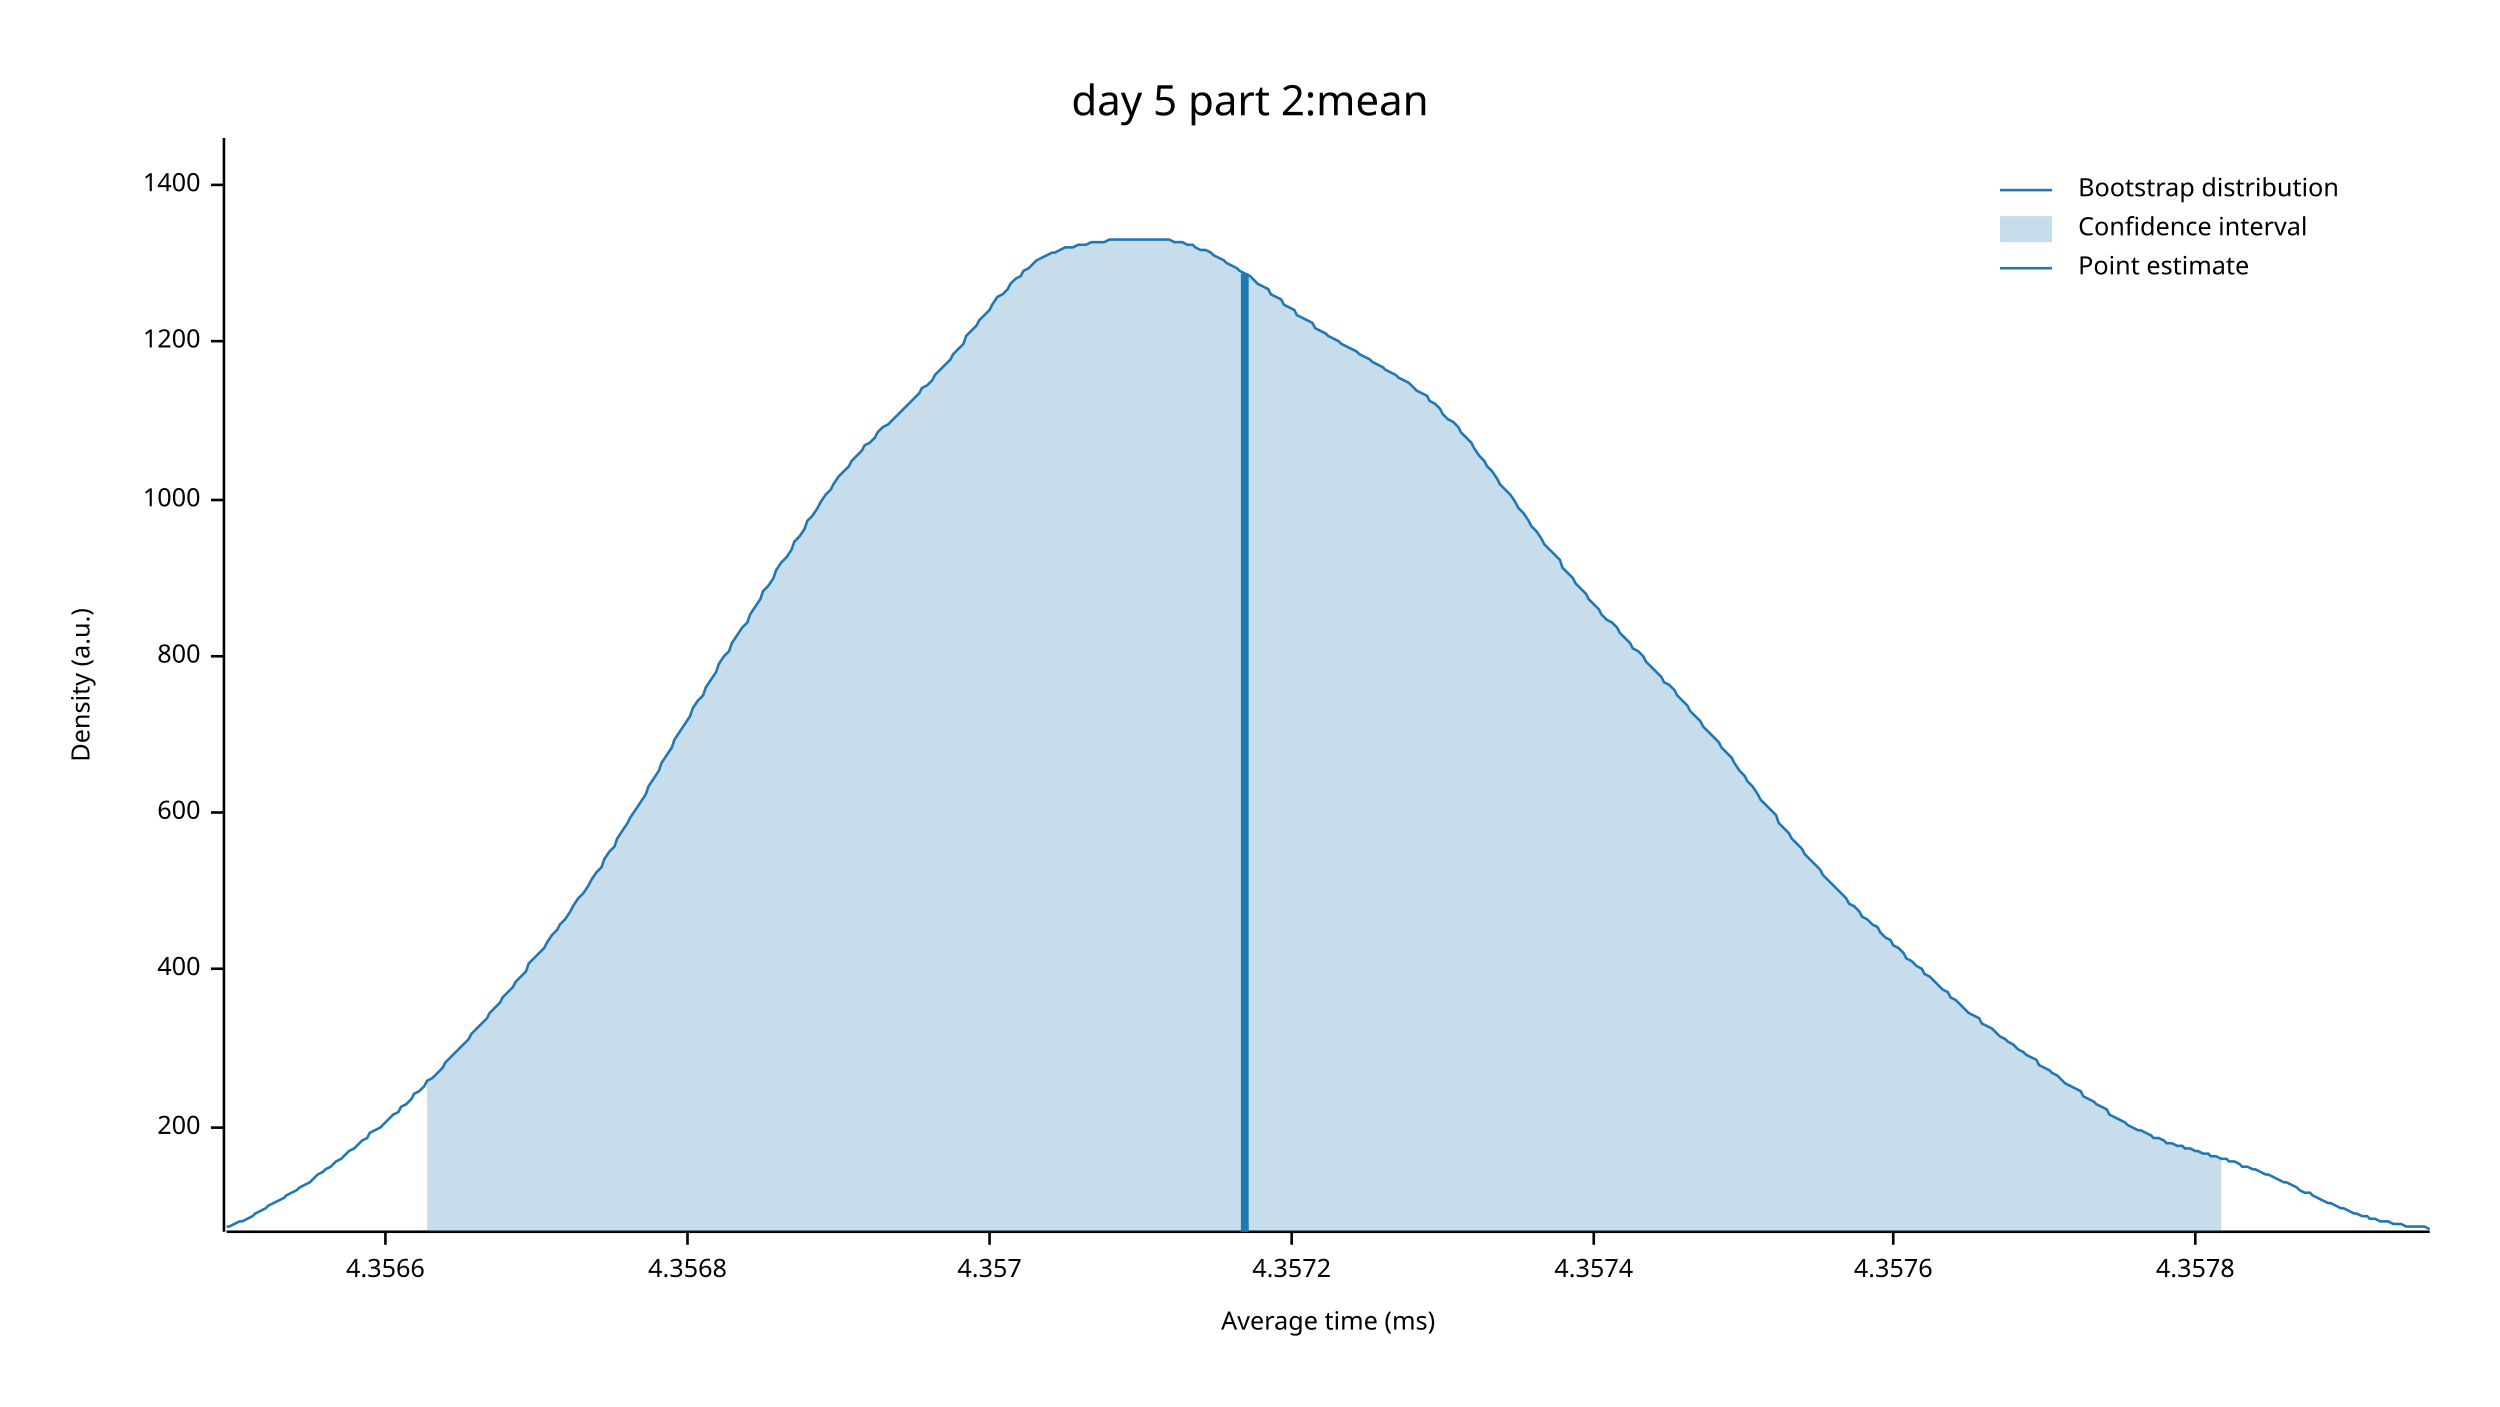
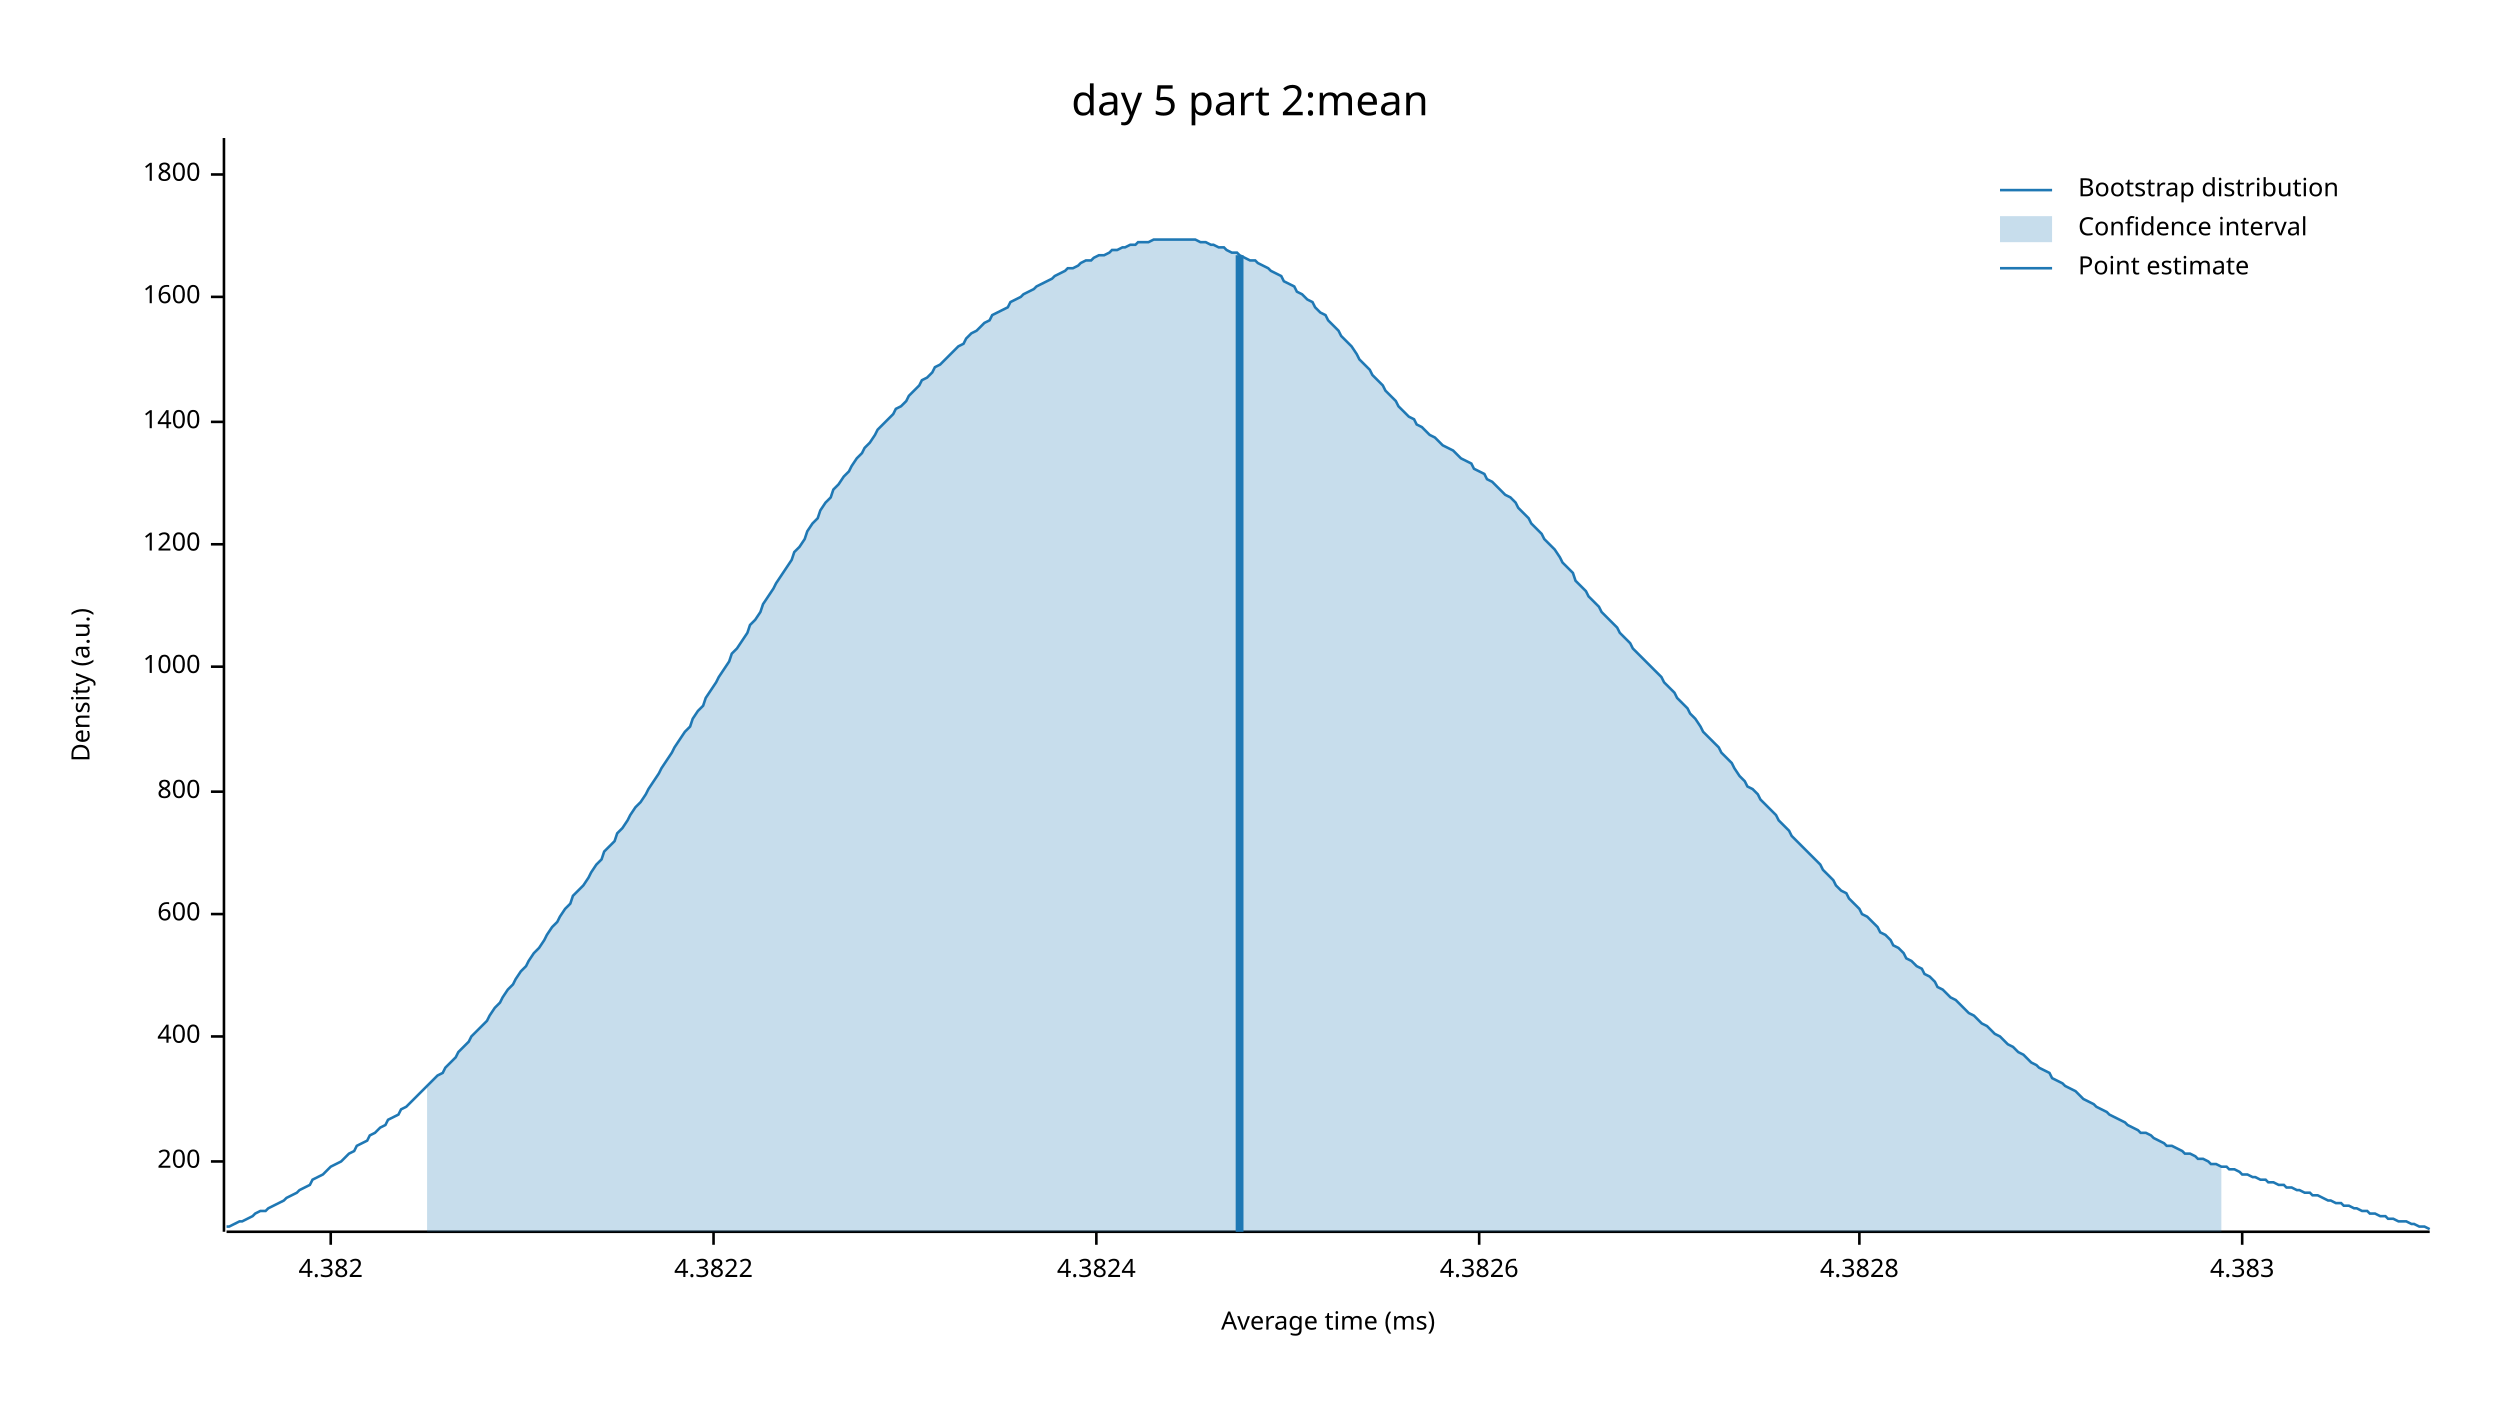
<svg xmlns="http://www.w3.org/2000/svg" width="960" height="540" viewBox="0 0 960 540">
  <text x="480" y="32" dy="0.76em" text-anchor="middle" font-family="sans-serif" font-size="16.129" opacity="1" fill="#000000">
day 5 part 2:mean
</text>
  <text x="27" y="263" dy="0.76em" text-anchor="middle" font-family="sans-serif" font-size="9.677" opacity="1" fill="#000000" transform="rotate(270, 27, 263)">
Density (a.u.)
</text>
  <text x="510" y="513" dy="-0.5ex" text-anchor="middle" font-family="sans-serif" font-size="9.677" opacity="1" fill="#000000">
Average time (ms)
</text>
  <polyline fill="none" opacity="1" stroke="#000000" stroke-width="1" points="86,53 86,473 " />
-   <text x="77" y="433" dy="0.5ex" text-anchor="end" font-family="sans-serif" font-size="9.677" opacity="1" fill="#000000">
+   <text x="77" y="446" dy="0.5ex" text-anchor="end" font-family="sans-serif" font-size="9.677" opacity="1" fill="#000000">
200
</text>
-   <polyline fill="none" opacity="1" stroke="#000000" stroke-width="1" points="81,433 86,433 " />
-   <text x="77" y="372" dy="0.5ex" text-anchor="end" font-family="sans-serif" font-size="9.677" opacity="1" fill="#000000">
+   <polyline fill="none" opacity="1" stroke="#000000" stroke-width="1" points="81,446 86,446 " />
+   <text x="77" y="398" dy="0.5ex" text-anchor="end" font-family="sans-serif" font-size="9.677" opacity="1" fill="#000000">
400
</text>
-   <polyline fill="none" opacity="1" stroke="#000000" stroke-width="1" points="81,372 86,372 " />
-   <text x="77" y="312" dy="0.5ex" text-anchor="end" font-family="sans-serif" font-size="9.677" opacity="1" fill="#000000">
+   <polyline fill="none" opacity="1" stroke="#000000" stroke-width="1" points="81,398 86,398 " />
+   <text x="77" y="351" dy="0.5ex" text-anchor="end" font-family="sans-serif" font-size="9.677" opacity="1" fill="#000000">
600
</text>
-   <polyline fill="none" opacity="1" stroke="#000000" stroke-width="1" points="81,312 86,312 " />
-   <text x="77" y="252" dy="0.5ex" text-anchor="end" font-family="sans-serif" font-size="9.677" opacity="1" fill="#000000">
+   <polyline fill="none" opacity="1" stroke="#000000" stroke-width="1" points="81,351 86,351 " />
+   <text x="77" y="304" dy="0.5ex" text-anchor="end" font-family="sans-serif" font-size="9.677" opacity="1" fill="#000000">
800
</text>
-   <polyline fill="none" opacity="1" stroke="#000000" stroke-width="1" points="81,252 86,252 " />
-   <text x="77" y="192" dy="0.5ex" text-anchor="end" font-family="sans-serif" font-size="9.677" opacity="1" fill="#000000">
+   <polyline fill="none" opacity="1" stroke="#000000" stroke-width="1" points="81,304 86,304 " />
+   <text x="77" y="256" dy="0.5ex" text-anchor="end" font-family="sans-serif" font-size="9.677" opacity="1" fill="#000000">
1000
</text>
-   <polyline fill="none" opacity="1" stroke="#000000" stroke-width="1" points="81,192 86,192 " />
-   <text x="77" y="131" dy="0.5ex" text-anchor="end" font-family="sans-serif" font-size="9.677" opacity="1" fill="#000000">
+   <polyline fill="none" opacity="1" stroke="#000000" stroke-width="1" points="81,256 86,256 " />
+   <text x="77" y="209" dy="0.5ex" text-anchor="end" font-family="sans-serif" font-size="9.677" opacity="1" fill="#000000">
1200
</text>
-   <polyline fill="none" opacity="1" stroke="#000000" stroke-width="1" points="81,131 86,131 " />
-   <text x="77" y="71" dy="0.5ex" text-anchor="end" font-family="sans-serif" font-size="9.677" opacity="1" fill="#000000">
+   <polyline fill="none" opacity="1" stroke="#000000" stroke-width="1" points="81,209 86,209 " />
+   <text x="77" y="162" dy="0.5ex" text-anchor="end" font-family="sans-serif" font-size="9.677" opacity="1" fill="#000000">
1400
</text>
-   <polyline fill="none" opacity="1" stroke="#000000" stroke-width="1" points="81,71 86,71 " />
+   <polyline fill="none" opacity="1" stroke="#000000" stroke-width="1" points="81,162 86,162 " />
+   <text x="77" y="114" dy="0.5ex" text-anchor="end" font-family="sans-serif" font-size="9.677" opacity="1" fill="#000000">
+ 1600
+ </text>
+   <polyline fill="none" opacity="1" stroke="#000000" stroke-width="1" points="81,114 86,114 " />
+   <text x="77" y="67" dy="0.5ex" text-anchor="end" font-family="sans-serif" font-size="9.677" opacity="1" fill="#000000">
+ 1800
+ </text>
+   <polyline fill="none" opacity="1" stroke="#000000" stroke-width="1" points="81,67 86,67 " />
  <polyline fill="none" opacity="1" stroke="#000000" stroke-width="1" points="87,473 933,473 " />
-   <text x="148" y="483" dy="0.76em" text-anchor="middle" font-family="sans-serif" font-size="9.677" opacity="1" fill="#000000">
- 4.3566
+   <text x="127" y="483" dy="0.76em" text-anchor="middle" font-family="sans-serif" font-size="9.677" opacity="1" fill="#000000">
+ 4.382
</text>
-   <polyline fill="none" opacity="1" stroke="#000000" stroke-width="1" points="148,473 148,478 " />
-   <text x="264" y="483" dy="0.76em" text-anchor="middle" font-family="sans-serif" font-size="9.677" opacity="1" fill="#000000">
- 4.3568
+   <polyline fill="none" opacity="1" stroke="#000000" stroke-width="1" points="127,473 127,478 " />
+   <text x="274" y="483" dy="0.76em" text-anchor="middle" font-family="sans-serif" font-size="9.677" opacity="1" fill="#000000">
+ 4.3822
</text>
-   <polyline fill="none" opacity="1" stroke="#000000" stroke-width="1" points="264,473 264,478 " />
-   <text x="380" y="483" dy="0.76em" text-anchor="middle" font-family="sans-serif" font-size="9.677" opacity="1" fill="#000000">
- 4.357
+   <polyline fill="none" opacity="1" stroke="#000000" stroke-width="1" points="274,473 274,478 " />
+   <text x="421" y="483" dy="0.76em" text-anchor="middle" font-family="sans-serif" font-size="9.677" opacity="1" fill="#000000">
+ 4.3824
</text>
-   <polyline fill="none" opacity="1" stroke="#000000" stroke-width="1" points="380,473 380,478 " />
-   <text x="496" y="483" dy="0.76em" text-anchor="middle" font-family="sans-serif" font-size="9.677" opacity="1" fill="#000000">
- 4.3572
+   <polyline fill="none" opacity="1" stroke="#000000" stroke-width="1" points="421,473 421,478 " />
+   <text x="568" y="483" dy="0.76em" text-anchor="middle" font-family="sans-serif" font-size="9.677" opacity="1" fill="#000000">
+ 4.3826
</text>
-   <polyline fill="none" opacity="1" stroke="#000000" stroke-width="1" points="496,473 496,478 " />
-   <text x="612" y="483" dy="0.76em" text-anchor="middle" font-family="sans-serif" font-size="9.677" opacity="1" fill="#000000">
- 4.3574
+   <polyline fill="none" opacity="1" stroke="#000000" stroke-width="1" points="568,473 568,478 " />
+   <text x="714" y="483" dy="0.76em" text-anchor="middle" font-family="sans-serif" font-size="9.677" opacity="1" fill="#000000">
+ 4.3828
</text>
-   <polyline fill="none" opacity="1" stroke="#000000" stroke-width="1" points="612,473 612,478 " />
-   <text x="727" y="483" dy="0.76em" text-anchor="middle" font-family="sans-serif" font-size="9.677" opacity="1" fill="#000000">
- 4.3576
+   <polyline fill="none" opacity="1" stroke="#000000" stroke-width="1" points="714,473 714,478 " />
+   <text x="861" y="483" dy="0.76em" text-anchor="middle" font-family="sans-serif" font-size="9.677" opacity="1" fill="#000000">
+ 4.383
</text>
-   <polyline fill="none" opacity="1" stroke="#000000" stroke-width="1" points="727,473 727,478 " />
-   <text x="843" y="483" dy="0.76em" text-anchor="middle" font-family="sans-serif" font-size="9.677" opacity="1" fill="#000000">
- 4.3578
- </text>
-   <polyline fill="none" opacity="1" stroke="#000000" stroke-width="1" points="843,473 843,478 " />
-   <polyline fill="none" opacity="1" stroke="#1F78B4" stroke-width="1" points="87,471 88,471 90,470 92,469 93,469 95,468 97,467 98,466 100,465 102,464 103,463 105,462 107,461 109,460 110,459 112,458 114,457 115,456 117,455 119,454 120,453 122,451 124,450 125,449 127,448 129,446 131,445 132,444 134,442 136,441 137,440 139,438 141,437 142,435 144,434 146,433 148,431 149,430 151,428 153,427 154,425 156,424 158,422 159,420 161,419 163,417 164,415 166,414 168,412 170,410 171,408 173,406 175,404 176,403 178,401 180,399 181,397 183,395 185,393 187,391 188,389 190,387 192,385 193,383 195,381 197,379 198,377 200,375 202,373 203,370 205,368 207,366 209,364 210,362 212,359 214,357 215,355 217,353 219,350 220,348 222,345 224,343 226,340 227,338 229,335 231,333 232,330 234,327 236,325 237,322 239,319 241,316 242,314 244,311 246,308 248,305 249,302 251,299 253,296 254,293 256,290 258,287 259,284 261,281 263,278 265,275 266,272 268,269 270,267 271,264 273,261 275,258 276,255 278,252 280,250 281,247 283,244 285,241 287,239 288,236 290,233 292,230 293,227 295,225 297,222 298,219 300,216 302,214 304,211 305,208 307,206 309,203 310,200 312,198 314,195 315,193 317,190 319,188 320,186 322,183 324,181 326,179 327,177 329,175 331,173 332,171 334,170 336,168 337,166 339,164 341,163 343,161 344,160 346,158 348,156 349,155 351,153 353,151 354,149 356,148 358,146 359,144 361,142 363,140 365,138 366,136 368,134 370,132 371,129 373,127 375,125 376,123 378,121 380,119 381,117 383,114 385,113 387,111 388,109 390,107 392,106 393,104 395,103 397,101 398,100 400,99 402,98 404,97 405,97 407,96 409,95 410,95 412,95 414,94 415,94 417,94 419,93 420,93 422,93 424,93 426,92 427,92 429,92 431,92 432,92 434,92 436,92 437,92 439,92 441,92 443,92 444,92 446,92 448,92 449,92 451,93 453,93 454,93 456,94 458,94 459,95 461,96 463,96 465,97 466,98 468,99 470,100 471,101 473,102 475,103 476,104 478,105 480,106 482,108 483,109 485,110 487,111 488,113 490,114 492,115 493,117 495,118 497,119 498,121 500,122 502,123 504,124 505,126 507,127 509,128 510,129 512,130 514,131 515,132 517,133 519,134 521,135 522,136 524,137 526,138 527,139 529,140 531,141 532,142 534,143 536,144 537,145 539,146 541,147 543,149 544,150 546,151 548,152 549,154 551,155 553,157 554,159 556,161 558,162 560,164 561,166 563,168 565,170 566,172 568,175 570,177 571,179 573,181 575,184 576,186 578,188 580,190 582,193 583,195 585,197 587,200 588,202 590,204 592,207 593,209 595,211 597,213 599,215 600,218 602,220 604,222 605,224 607,226 609,228 610,230 612,232 614,234 615,236 617,238 619,239 621,241 622,243 624,245 626,247 627,249 629,250 631,252 632,254 634,256 636,258 638,260 639,262 641,263 643,265 644,267 646,269 648,271 649,273 651,275 653,277 654,279 656,281 658,283 660,285 661,287 663,289 665,291 666,293 668,296 670,298 671,300 673,302 675,305 676,307 678,309 680,311 682,313 683,316 685,318 687,320 688,322 690,324 692,326 693,328 695,330 697,332 699,334 700,336 702,338 704,340 705,341 707,343 709,345 710,347 712,348 714,350 715,352 717,353 719,355 721,356 722,358 724,360 726,361 727,363 729,364 731,366 732,368 734,369 736,371 738,372 739,374 741,375 743,377 744,378 746,380 748,381 749,383 751,384 753,386 754,387 756,389 758,390 760,391 761,393 763,394 765,395 766,396 768,398 770,399 771,400 773,401 775,403 777,404 778,405 780,406 782,407 783,409 785,410 787,411 788,412 790,413 792,415 793,416 795,417 797,418 799,419 800,421 802,422 804,423 805,424 807,425 809,426 810,428 812,429 814,430 816,431 817,432 819,433 821,434 822,434 824,435 826,436 827,437 829,437 831,438 832,439 834,439 836,440 838,440 839,441 841,441 843,442 844,442 846,443 848,443 849,444 851,444 853,445 855,445 856,446 858,446 860,447 861,448 863,448 865,449 866,449 868,450 870,451 871,451 873,452 875,453 877,454 878,454 880,455 882,456 883,457 885,458 887,458 888,459 890,460 892,461 894,462 895,462 897,463 899,464 900,464 902,465 904,466 905,466 907,467 909,467 910,468 912,468 914,469 916,469 917,469 919,470 921,470 922,470 924,471 926,471 927,471 929,471 931,471 933,472 " />
-   <polygon opacity="0.25" fill="#1F78B4" points="164,415 166,414 168,412 170,410 171,408 173,406 175,404 176,403 178,401 180,399 181,397 183,395 185,393 187,391 188,389 190,387 192,385 193,383 195,381 197,379 198,377 200,375 202,373 203,370 205,368 207,366 209,364 210,362 212,359 214,357 215,355 217,353 219,350 220,348 222,345 224,343 226,340 227,338 229,335 231,333 232,330 234,327 236,325 237,322 239,319 241,316 242,314 244,311 246,308 248,305 249,302 251,299 253,296 254,293 256,290 258,287 259,284 261,281 263,278 265,275 266,272 268,269 270,267 271,264 273,261 275,258 276,255 278,252 280,250 281,247 283,244 285,241 287,239 288,236 290,233 292,230 293,227 295,225 297,222 298,219 300,216 302,214 304,211 305,208 307,206 309,203 310,200 312,198 314,195 315,193 317,190 319,188 320,186 322,183 324,181 326,179 327,177 329,175 331,173 332,171 334,170 336,168 337,166 339,164 341,163 343,161 344,160 346,158 348,156 349,155 351,153 353,151 354,149 356,148 358,146 359,144 361,142 363,140 365,138 366,136 368,134 370,132 371,129 373,127 375,125 376,123 378,121 380,119 381,117 383,114 385,113 387,111 388,109 390,107 392,106 393,104 395,103 397,101 398,100 400,99 402,98 404,97 405,97 407,96 409,95 410,95 412,95 414,94 415,94 417,94 419,93 420,93 422,93 424,93 426,92 427,92 429,92 431,92 432,92 434,92 436,92 437,92 439,92 441,92 443,92 444,92 446,92 448,92 449,92 451,93 453,93 454,93 456,94 458,94 459,95 461,96 463,96 465,97 466,98 468,99 470,100 471,101 473,102 475,103 476,104 478,105 480,106 482,108 483,109 485,110 487,111 488,113 490,114 492,115 493,117 495,118 497,119 498,121 500,122 502,123 504,124 505,126 507,127 509,128 510,129 512,130 514,131 515,132 517,133 519,134 521,135 522,136 524,137 526,138 527,139 529,140 531,141 532,142 534,143 536,144 537,145 539,146 541,147 543,149 544,150 546,151 548,152 549,154 551,155 553,157 554,159 556,161 558,162 560,164 561,166 563,168 565,170 566,172 568,175 570,177 571,179 573,181 575,184 576,186 578,188 580,190 582,193 583,195 585,197 587,200 588,202 590,204 592,207 593,209 595,211 597,213 599,215 600,218 602,220 604,222 605,224 607,226 609,228 610,230 612,232 614,234 615,236 617,238 619,239 621,241 622,243 624,245 626,247 627,249 629,250 631,252 632,254 634,256 636,258 638,260 639,262 641,263 643,265 644,267 646,269 648,271 649,273 651,275 653,277 654,279 656,281 658,283 660,285 661,287 663,289 665,291 666,293 668,296 670,298 671,300 673,302 675,305 676,307 678,309 680,311 682,313 683,316 685,318 687,320 688,322 690,324 692,326 693,328 695,330 697,332 699,334 700,336 702,338 704,340 705,341 707,343 709,345 710,347 712,348 714,350 715,352 717,353 719,355 721,356 722,358 724,360 726,361 727,363 729,364 731,366 732,368 734,369 736,371 738,372 739,374 741,375 743,377 744,378 746,380 748,381 749,383 751,384 753,386 754,387 756,389 758,390 760,391 761,393 763,394 765,395 766,396 768,398 770,399 771,400 773,401 775,403 777,404 778,405 780,406 782,407 783,409 785,410 787,411 788,412 790,413 792,415 793,416 795,417 797,418 799,419 800,421 802,422 804,423 805,424 807,425 809,426 810,428 812,429 814,430 816,431 817,432 819,433 821,434 822,434 824,435 826,436 827,437 829,437 831,438 832,439 834,439 836,440 838,440 839,441 841,441 843,442 844,442 846,443 848,443 849,444 851,444 853,445 853,473 164,473 " />
-   <polyline fill="none" opacity="1" stroke="#1F78B4" stroke-width="3" points="478,473 478,105 " />
+   <polyline fill="none" opacity="1" stroke="#000000" stroke-width="1" points="861,473 861,478 " />
+   <polyline fill="none" opacity="1" stroke="#1F78B4" stroke-width="1" points="87,471 88,471 90,470 92,469 93,469 95,468 97,467 98,466 100,465 102,465 103,464 105,463 107,462 109,461 110,460 112,459 114,458 115,457 117,456 119,455 120,453 122,452 124,451 125,450 127,448 129,447 131,446 132,445 134,443 136,442 137,440 139,439 141,438 142,436 144,435 146,433 148,432 149,430 151,429 153,428 154,426 156,425 158,423 159,422 161,420 163,418 164,417 166,415 168,413 170,412 171,410 173,408 175,406 176,404 178,402 180,400 181,398 183,396 185,394 187,392 188,390 190,387 192,385 193,383 195,380 197,378 198,376 200,373 202,371 203,369 205,366 207,364 209,361 210,359 212,356 214,354 215,352 217,349 219,347 220,344 222,342 224,340 226,337 227,335 229,332 231,330 232,327 234,325 236,323 237,320 239,318 241,315 242,313 244,310 246,308 248,305 249,303 251,300 253,297 254,295 256,292 258,289 259,287 261,284 263,281 265,279 266,276 268,273 270,271 271,268 273,265 275,262 276,260 278,257 280,254 281,251 283,249 285,246 287,243 288,240 290,238 292,235 293,232 295,229 297,226 298,224 300,221 302,218 304,215 305,212 307,210 309,207 310,204 312,201 314,199 315,196 317,193 319,191 320,188 322,186 324,183 326,181 327,179 329,176 331,174 332,172 334,170 336,167 337,165 339,163 341,161 343,159 344,157 346,156 348,154 349,152 351,150 353,148 354,146 356,145 358,143 359,141 361,140 363,138 365,136 366,135 368,133 370,132 371,130 373,128 375,127 376,126 378,124 380,123 381,121 383,120 385,119 387,118 388,116 390,115 392,114 393,113 395,112 397,111 398,110 400,109 402,108 404,107 405,106 407,105 409,104 410,103 412,103 414,102 415,101 417,100 419,100 420,99 422,98 424,98 426,97 427,96 429,96 431,95 432,95 434,94 436,94 437,93 439,93 441,93 443,92 444,92 446,92 448,92 449,92 451,92 453,92 454,92 456,92 458,92 459,92 461,93 463,93 465,94 466,94 468,95 470,95 471,96 473,97 475,97 476,98 478,99 480,100 482,100 483,101 485,102 487,103 488,104 490,105 492,106 493,108 495,109 497,110 498,112 500,113 502,115 504,116 505,118 507,120 509,121 510,123 512,125 514,127 515,129 517,131 519,133 521,136 522,138 524,140 526,142 527,144 529,146 531,148 532,150 534,152 536,154 537,156 539,158 541,160 543,161 544,163 546,164 548,166 549,167 551,168 553,170 554,171 556,172 558,173 560,175 561,176 563,177 565,178 566,180 568,181 570,182 571,184 573,185 575,187 576,188 578,190 580,191 582,193 583,195 585,197 587,199 588,201 590,203 592,205 593,207 595,209 597,211 599,214 600,216 602,218 604,220 605,223 607,225 609,227 610,229 612,231 614,233 615,235 617,237 619,239 621,241 622,243 624,245 626,247 627,249 629,251 631,253 632,254 634,256 636,258 638,260 639,262 641,264 643,266 644,268 646,270 648,272 649,274 651,276 653,279 654,281 656,283 658,285 660,287 661,289 663,291 665,293 666,295 668,298 670,300 671,302 673,303 675,305 676,307 678,309 680,311 682,313 683,315 685,317 687,319 688,321 690,323 692,325 693,326 695,328 697,330 699,332 700,334 702,336 704,338 705,340 707,342 709,343 710,345 712,347 714,349 715,351 717,352 719,354 721,356 722,358 724,359 726,361 727,363 729,364 731,366 732,368 734,369 736,371 738,372 739,374 741,375 743,377 744,379 746,380 748,382 749,383 751,384 753,386 754,387 756,389 758,390 760,392 761,393 763,394 765,396 766,397 768,398 770,400 771,401 773,402 775,404 777,405 778,406 780,408 782,409 783,410 785,411 787,412 788,414 790,415 792,416 793,417 795,418 797,419 799,421 800,422 802,423 804,424 805,425 807,426 809,427 810,428 812,429 814,430 816,431 817,432 819,433 821,434 822,435 824,435 826,436 827,437 829,438 831,439 832,440 834,440 836,441 838,442 839,443 841,443 843,444 844,445 846,445 848,446 849,447 851,447 853,448 855,448 856,449 858,449 860,450 861,451 863,451 865,452 866,452 868,453 870,453 871,454 873,454 875,455 877,455 878,456 880,456 882,457 883,457 885,458 887,458 888,459 890,459 892,460 894,461 895,461 897,462 899,462 900,463 902,463 904,464 905,464 907,465 909,465 910,466 912,466 914,467 916,467 917,468 919,468 921,469 922,469 924,469 926,470 927,470 929,471 931,471 933,472 " />
+   <polygon opacity="0.25" fill="#1F78B4" points="164,417 166,415 168,413 170,412 171,410 173,408 175,406 176,404 178,402 180,400 181,398 183,396 185,394 187,392 188,390 190,387 192,385 193,383 195,380 197,378 198,376 200,373 202,371 203,369 205,366 207,364 209,361 210,359 212,356 214,354 215,352 217,349 219,347 220,344 222,342 224,340 226,337 227,335 229,332 231,330 232,327 234,325 236,323 237,320 239,318 241,315 242,313 244,310 246,308 248,305 249,303 251,300 253,297 254,295 256,292 258,289 259,287 261,284 263,281 265,279 266,276 268,273 270,271 271,268 273,265 275,262 276,260 278,257 280,254 281,251 283,249 285,246 287,243 288,240 290,238 292,235 293,232 295,229 297,226 298,224 300,221 302,218 304,215 305,212 307,210 309,207 310,204 312,201 314,199 315,196 317,193 319,191 320,188 322,186 324,183 326,181 327,179 329,176 331,174 332,172 334,170 336,167 337,165 339,163 341,161 343,159 344,157 346,156 348,154 349,152 351,150 353,148 354,146 356,145 358,143 359,141 361,140 363,138 365,136 366,135 368,133 370,132 371,130 373,128 375,127 376,126 378,124 380,123 381,121 383,120 385,119 387,118 388,116 390,115 392,114 393,113 395,112 397,111 398,110 400,109 402,108 404,107 405,106 407,105 409,104 410,103 412,103 414,102 415,101 417,100 419,100 420,99 422,98 424,98 426,97 427,96 429,96 431,95 432,95 434,94 436,94 437,93 439,93 441,93 443,92 444,92 446,92 448,92 449,92 451,92 453,92 454,92 456,92 458,92 459,92 461,93 463,93 465,94 466,94 468,95 470,95 471,96 473,97 475,97 476,98 478,99 480,100 482,100 483,101 485,102 487,103 488,104 490,105 492,106 493,108 495,109 497,110 498,112 500,113 502,115 504,116 505,118 507,120 509,121 510,123 512,125 514,127 515,129 517,131 519,133 521,136 522,138 524,140 526,142 527,144 529,146 531,148 532,150 534,152 536,154 537,156 539,158 541,160 543,161 544,163 546,164 548,166 549,167 551,168 553,170 554,171 556,172 558,173 560,175 561,176 563,177 565,178 566,180 568,181 570,182 571,184 573,185 575,187 576,188 578,190 580,191 582,193 583,195 585,197 587,199 588,201 590,203 592,205 593,207 595,209 597,211 599,214 600,216 602,218 604,220 605,223 607,225 609,227 610,229 612,231 614,233 615,235 617,237 619,239 621,241 622,243 624,245 626,247 627,249 629,251 631,253 632,254 634,256 636,258 638,260 639,262 641,264 643,266 644,268 646,270 648,272 649,274 651,276 653,279 654,281 656,283 658,285 660,287 661,289 663,291 665,293 666,295 668,298 670,300 671,302 673,303 675,305 676,307 678,309 680,311 682,313 683,315 685,317 687,319 688,321 690,323 692,325 693,326 695,328 697,330 699,332 700,334 702,336 704,338 705,340 707,342 709,343 710,345 712,347 714,349 715,351 717,352 719,354 721,356 722,358 724,359 726,361 727,363 729,364 731,366 732,368 734,369 736,371 738,372 739,374 741,375 743,377 744,379 746,380 748,382 749,383 751,384 753,386 754,387 756,389 758,390 760,392 761,393 763,394 765,396 766,397 768,398 770,400 771,401 773,402 775,404 777,405 778,406 780,408 782,409 783,410 785,411 787,412 788,414 790,415 792,416 793,417 795,418 797,419 799,421 800,422 802,423 804,424 805,425 807,426 809,427 810,428 812,429 814,430 816,431 817,432 819,433 821,434 822,435 824,435 826,436 827,437 829,438 831,439 832,440 834,440 836,441 838,442 839,443 841,443 843,444 844,445 846,445 848,446 849,447 851,447 853,448 853,473 164,473 " />
+   <polyline fill="none" opacity="1" stroke="#1F78B4" stroke-width="3" points="476,473 476,98 " />
  <text x="798" y="68" dy="0.76em" text-anchor="start" font-family="sans-serif" font-size="9.677" opacity="1" fill="#000000">
Bootstrap distribution
</text>
  <text x="798" y="83" dy="0.76em" text-anchor="start" font-family="sans-serif" font-size="9.677" opacity="1" fill="#000000">
Confidence interval
</text>
  <text x="798" y="98" dy="0.76em" text-anchor="start" font-family="sans-serif" font-size="9.677" opacity="1" fill="#000000">
Point estimate
</text>
  <polyline fill="none" opacity="1" stroke="#1F78B4" stroke-width="1" points="768,73 788,73 " />
  <rect x="768" y="83" width="20" height="10" opacity="0.25" fill="#1F78B4" stroke="none" />
  <polyline fill="none" opacity="1" stroke="#1F78B4" stroke-width="1" points="768,103 788,103 " />
</svg>
